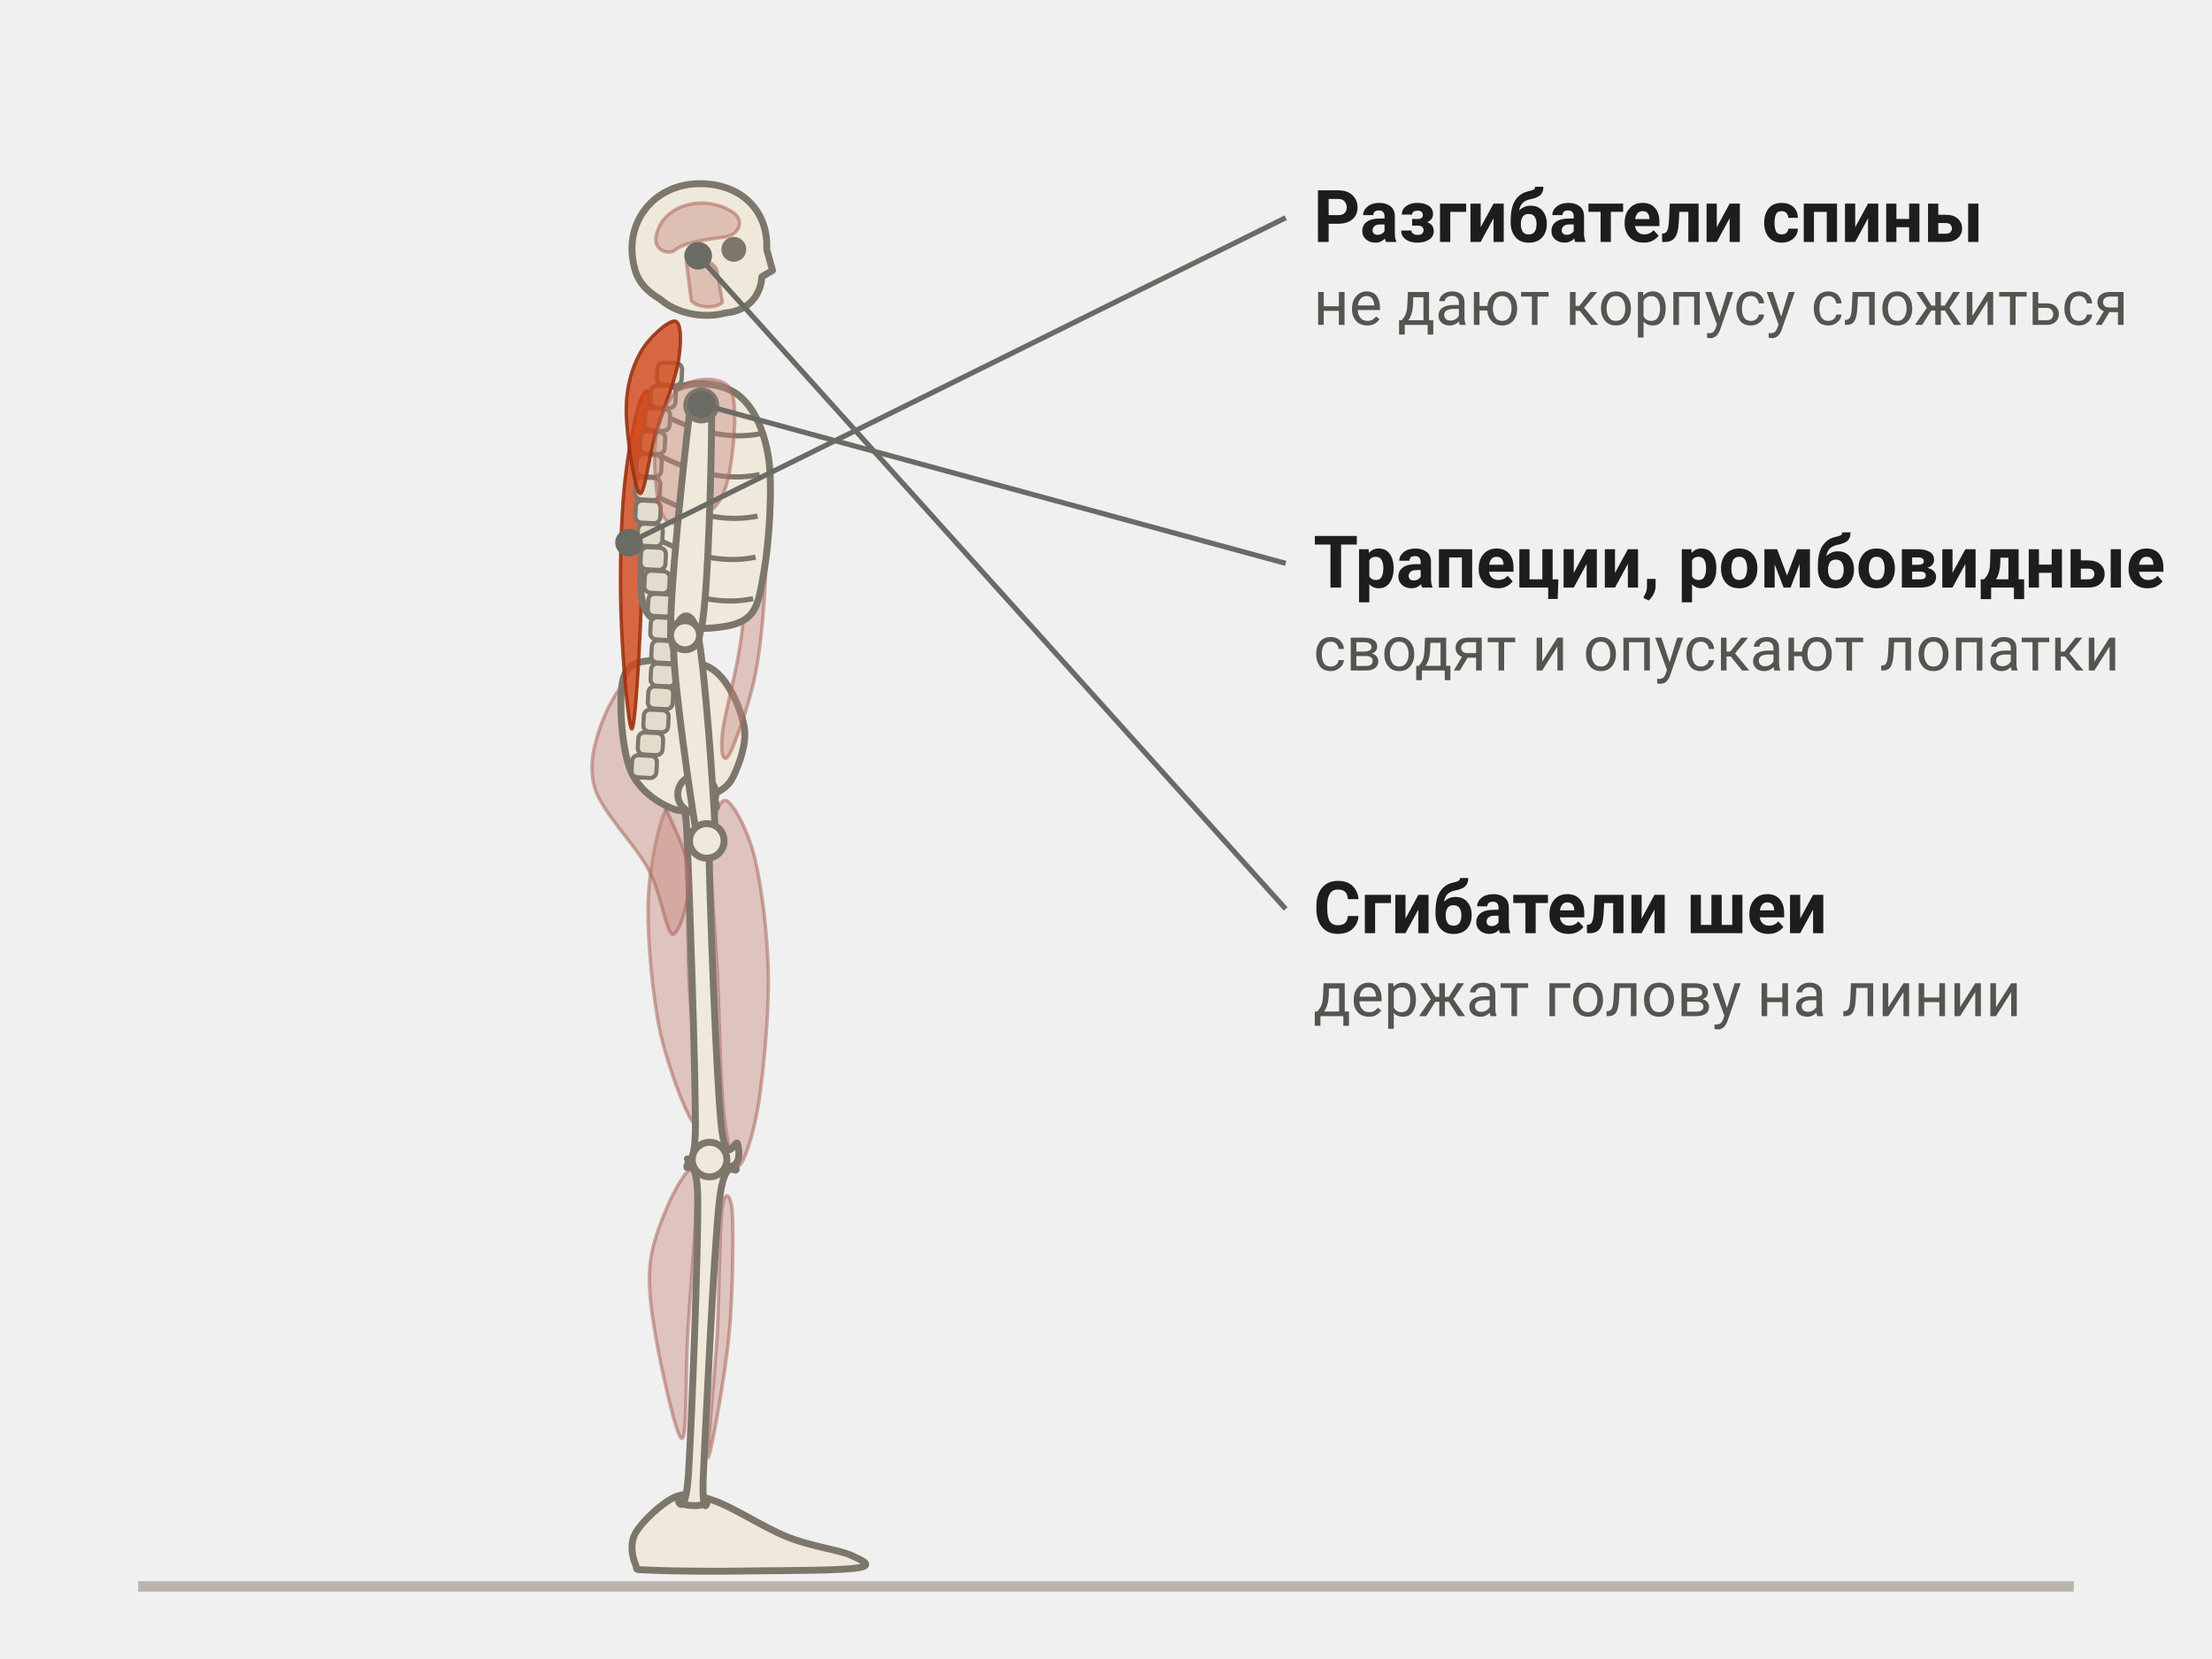
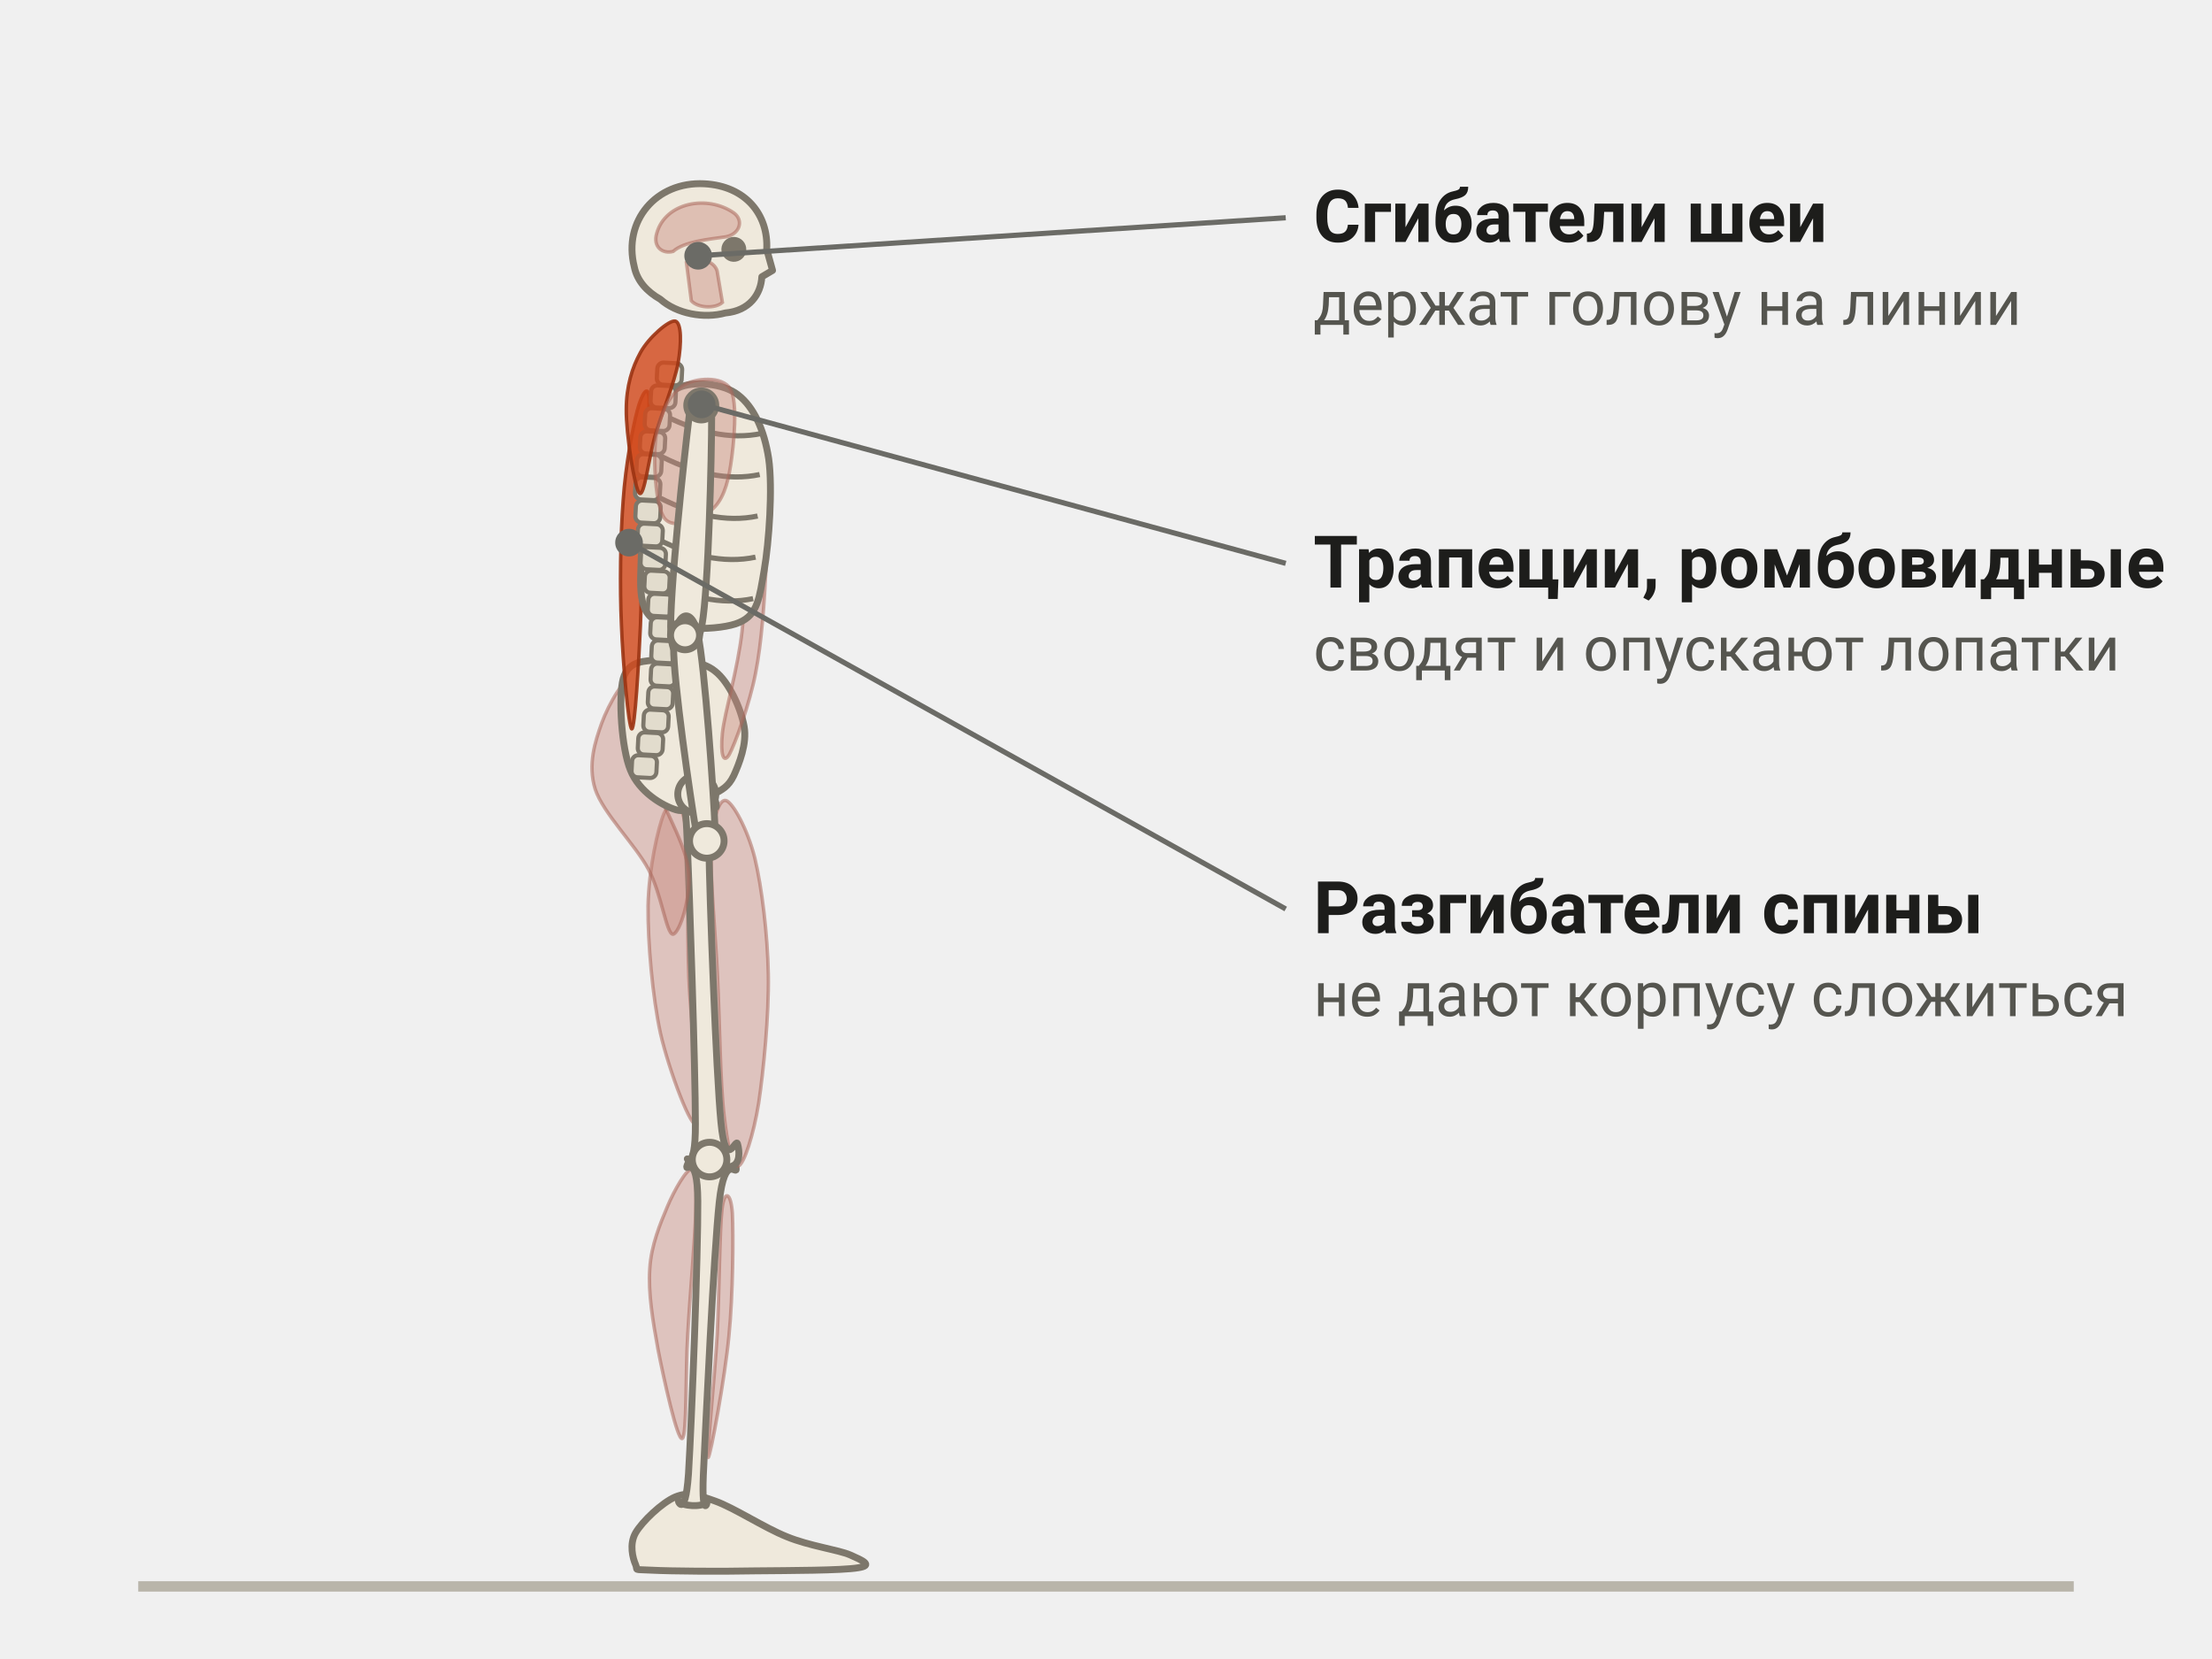
<svg xmlns="http://www.w3.org/2000/svg" viewBox="0 0 640 480" role="img" aria-label="Спину ровно держат разгибатели, мышцы лопаток и глубокие сгибатели шеи.">
  <style>
.bone{fill:#efe9dc;stroke:#7d776b;stroke-width:2;stroke-linejoin:round}
.joint{fill:#efe9dc;stroke:#7d776b;stroke-width:2}
.vert{fill:#e2dccd;stroke:#7d776b;stroke-width:1.2}
.m{fill:#c7867a;fill-opacity:.42;stroke:#a9665a;stroke-opacity:.55;stroke-width:1}
.on{fill:#d2491d;fill-opacity:.82;stroke:#9c3412;stroke-opacity:.9}
.plate{fill:#3a3a37;fill-opacity:.1;stroke:#3a3a37;stroke-width:3}
.bar{fill:#3a3a37}
.ghost{opacity:.18}
.ground{stroke:#b9b5aa;stroke-width:3}
.guide{stroke:#3d7fb8;stroke-width:2.5;stroke-dasharray:8 7;fill:none}
.arrow{stroke:#d2491d;stroke-width:5;fill:none;stroke-linecap:round;marker-end:url(#ah)}
.ahead{fill:#d2491d}
.lead{stroke:#6b6b66;stroke-width:1.5;fill:none}
.t{font:600 21px system-ui,-apple-system,"Segoe UI",Roboto,sans-serif;fill:#1d1d1b}
.s{font:400 18px system-ui,-apple-system,"Segoe UI",Roboto,sans-serif;fill:#55554f}
.ok{fill:#2e8b57}.bad{fill:#c0392b}
.balloon{fill:#3d7fb8;fill-opacity:.25;stroke:#3d7fb8;stroke-width:2}
@media (prefers-color-scheme:dark){
.bone,.joint{fill:#d9d3c4;stroke:#3b3934}.vert{fill:#c9c2b2;stroke:#3b3934}
.plate{fill:#ecebe6;fill-opacity:.12;stroke:#bdbbb3}.bar{fill:#bdbbb3}
.t{fill:#ecebe6}.s{fill:#a9a8a1}.lead{stroke:#9a9993}.ground{stroke:#55534d}
.arrow{stroke:#f0703f}.ahead{fill:#f0703f}.on{fill:#f0703f}
}
</style>
  <defs>
    <marker id="ah" viewBox="0 0 10 10" refX="6" refY="5" markerWidth="4" markerHeight="4" orient="auto">
      <path class="ahead" d="M0 0L10 5L0 10z" />
    </marker>
  </defs>
  <style>
.small{font-size:15px}
.barfill{fill:#d2491d}.track{stroke:#d9d5ca;stroke-width:3}
.card{fill:#f3f1ea;stroke:#e2ded2}.dot{fill:#d2491d}
.okc{fill:#2e8b57}.badc{fill:#c0392b}.mark{stroke:#fff;stroke-width:3.5;fill:none;stroke-linecap:round}
.num{fill:#d2491d}.numt{font:700 18px system-ui,-apple-system,"Segoe UI",Roboto,sans-serif;fill:#fff}
@media (prefers-color-scheme:dark){.barfill,.dot,.num{fill:#f0703f}.track{stroke:#3a3934}.card{fill:#26262a;stroke:#34343a}}
</style>
  <line class="ground" x1="40" y1="459" x2="600" y2="459" />
  <g>
    <path class="bone" d="M183.9 452.7C183.1 450.9 182.0 446.8 183.9 443.5C185.8 440.2 191.6 434.7 195.4 433.1C199.2 431.6 201.5 432.4 206.9 434.3C212.3 436.2 221.1 442.0 227.6 444.6C234.1 447.3 242.6 448.4 246.0 449.9C249.4 451.4 252.9 452.9 248.3 453.6C243.7 454.4 228.4 454.4 218.4 454.5C208.4 454.7 194.2 454.6 188.5 454.3C182.8 454.0 184.7 454.5 183.9 452.7Z" />
    <path class="m" d="M197.4 416.2C196.0 417.0 192.0 398.7 190.4 390.5C188.9 382.3 187.5 374.0 188.0 367.1C188.4 360.2 191.1 353.9 193.1 349.1C195.1 344.3 198.7 338.1 200.1 338.3C201.5 338.5 201.5 342.6 201.3 350.5C201.1 358.5 199.6 374.9 199.0 385.9C198.3 396.8 198.8 415.4 197.4 416.2Z" />
    <path class="m" d="M204.9 421.7C205.5 421.7 209.8 398.3 210.9 386.5C212.1 374.7 212.2 357.2 211.9 351.1C211.5 345.0 209.6 344.0 208.9 349.9C208.2 355.8 208.1 374.4 207.5 386.3C206.8 398.3 204.4 421.6 204.9 421.7Z" />
    <path class="bone" d="M204.2 434.8C205.4 433.5 202.9 441.1 203.5 426.7C204.2 412.2 206.5 362.6 208.1 347.8C209.7 333.1 213.3 340.5 213.0 338.0C212.7 335.4 209.0 332.7 206.6 332.6C204.2 332.4 199.5 334.7 198.8 337.2C198.0 339.7 201.8 332.7 201.9 347.5C202.0 362.4 200.1 411.9 199.2 426.4C198.2 440.9 195.6 433.0 196.4 434.4C197.3 435.8 203.1 436.1 204.2 434.8Z" />
    <path class="m" d="M201.7 325.1C200.3 327.8 193.5 309.5 191.1 299.0C188.8 288.5 187.4 272.6 187.5 262.1C187.7 251.5 190.4 239.4 192.1 235.4C193.9 231.5 197.0 230.5 198.2 238.4C199.4 246.3 198.7 268.4 199.3 282.8C199.9 297.3 203.1 322.4 201.7 325.1Z" />
    <path class="m" d="M213.6 337.4C215.3 336.8 218.0 328.4 219.5 319.2C220.9 309.9 222.5 293.8 222.3 282.0C222.1 270.2 220.4 256.7 218.4 248.3C216.3 239.9 212.0 232.1 210.0 231.6C207.9 231.2 206.2 237.1 205.8 245.5C205.4 254.0 207.0 269.7 207.6 282.5C208.2 295.4 208.4 313.6 209.5 322.7C210.5 331.8 212.0 338.0 213.6 337.4Z" />
    <path class="bone" d="M211.8 337.4C214.2 336.6 214.0 333.1 213.4 331.0C212.9 328.9 210.0 339.3 208.6 324.8C207.2 310.4 205.3 259.8 205.1 244.5C204.9 229.2 207.6 235.6 207.2 232.8C206.9 230.0 204.5 227.9 202.9 227.6C201.3 227.3 198.2 228.5 197.5 231.0C196.8 233.5 198.2 226.9 198.8 242.6C199.5 258.3 201.2 309.6 201.2 325.1C201.3 340.6 197.6 333.7 199.3 335.7C201.1 337.8 209.5 338.2 211.8 337.4Z" />
    <circle class="joint" cx="205.3" cy="335.5" r="5" />
    <path class="m" d="M183.5 196.5C181.3 194.4 176.0 203.9 174.1 209.2C172.2 214.5 170.0 221.2 172.2 228.3C174.5 235.3 183.9 244.5 187.6 251.5C191.4 258.5 192.8 270.3 194.7 270.3C196.6 270.2 200.3 259.1 199.1 251.1C198.0 243.0 190.3 231.0 187.7 221.9C185.1 212.8 185.8 198.6 183.5 196.5Z" />
    <path class="bone" d="M195.6 234.3C191.6 233.1 184.9 229.1 182.4 222.8C179.8 216.5 178.9 201.7 180.3 196.4C181.8 191.0 186.5 191.3 191.0 190.9C195.4 190.6 202.9 190.9 206.9 194.2C211.0 197.4 214.4 205.1 215.3 210.2C216.2 215.2 213.8 221.1 212.3 224.4C210.7 227.7 209.0 228.4 206.2 230.0C203.4 231.7 199.6 235.5 195.6 234.3Z" />
    <circle class="joint" cx="201.6" cy="229.8" r="5.5" />
    <path class="m" d="M211.0 218.3C212.6 215.4 216.9 203.7 218.6 194.8C220.4 185.9 221.2 173.3 221.6 165.0C221.9 156.6 221.7 147.6 220.8 144.6C219.9 141.5 217.1 140.4 216.1 146.7C215.1 153.1 215.9 171.7 214.7 182.6C213.5 193.5 209.6 206.3 209.0 212.2C208.4 218.2 209.3 221.2 211.0 218.3Z" />
    <path class="m on" d="M182.8 210.9C181.9 210.8 180.2 191.8 179.8 180.8C179.3 169.8 179.5 155.2 180.3 144.8C181.0 134.5 183.1 123.6 184.4 118.7C185.7 113.8 187.6 110.9 187.8 115.3C188.0 119.7 186.2 134.2 185.8 145.1C185.4 156.1 185.8 170.1 185.3 181.0C184.8 192.0 183.7 210.9 182.8 210.9Z" />
    <path class="bone rib" d="M188.6 178.8C183.9 175.0 185.7 165.9 185.6 157.1C185.5 148.3 186.4 133.6 188.2 126.1C189.9 118.6 192.0 114.1 196.3 112.2C200.5 110.2 209.3 110.8 213.6 114.3C218.0 117.7 221.1 124.2 222.4 132.7C223.6 141.1 222.5 157.0 221.1 165.0C219.7 172.9 219.3 177.8 213.9 180.1C208.5 182.5 193.3 182.7 188.6 178.8Z" />
    <path class="lead" style="stroke:#7d776b" d="M187.4 166.8Q204.4 176.1 217.9 173.2" />
    <path class="lead" style="stroke:#7d776b" d="M188.0 154.8Q205.0 164.1 218.6 161.2" />
    <path class="lead" style="stroke:#7d776b" d="M188.7 142.9Q205.7 152.2 219.2 149.3" />
    <path class="lead" style="stroke:#7d776b" d="M189.3 131.0Q206.3 140.2 219.8 137.3" />
    <path class="lead" style="stroke:#7d776b" d="M189.9 119.0Q206.9 128.3 220.4 125.4" />
    <rect class="vert" x="182.8" y="218.6" width="7.2" height="6.4" rx="1.8" transform="rotate(3.0 186.4 221.8)" />
    <rect class="vert" x="184.6" y="212.0" width="7.2" height="6.4" rx="1.8" transform="rotate(3.0 188.2 215.2)" />
    <rect class="vert" x="186.2" y="205.4" width="7.2" height="6.4" rx="1.8" transform="rotate(3.0 189.8 208.6)" />
    <rect class="vert" x="187.5" y="198.7" width="7.2" height="6.4" rx="1.8" transform="rotate(3.0 191.1 201.9)" />
    <rect class="vert" x="188.3" y="192.1" width="7.2" height="6.4" rx="1.8" transform="rotate(3.0 191.9 195.3)" />
    <rect class="vert" x="188.5" y="185.4" width="7.2" height="6.4" rx="1.8" transform="rotate(3.0 192.1 188.6)" />
    <rect class="vert" x="188.2" y="178.7" width="7.2" height="6.4" rx="1.8" transform="rotate(3.0 191.8 181.9)" />
    <rect class="vert" x="187.5" y="171.9" width="7.2" height="6.4" rx="1.8" transform="rotate(3.0 191.1 175.1)" />
    <rect class="vert" x="186.5" y="165.2" width="7.2" height="6.4" rx="1.8" transform="rotate(3.0 190.1 168.4)" />
    <rect class="vert" x="185.4" y="158.4" width="7.2" height="6.4" rx="1.8" transform="rotate(3.0 189.0 161.6)" />
    <rect class="vert" x="184.5" y="151.6" width="7.2" height="6.4" rx="1.8" transform="rotate(3.0 188.1 154.8)" />
    <rect class="vert" x="183.9" y="144.9" width="7.2" height="6.4" rx="1.8" transform="rotate(3.0 187.5 148.1)" />
    <rect class="vert" x="183.8" y="138.2" width="7.2" height="6.4" rx="1.8" transform="rotate(3.0 187.4 141.4)" />
    <rect class="vert" x="184.2" y="131.5" width="7.2" height="6.4" rx="1.8" transform="rotate(3.0 187.8 134.7)" />
    <rect class="vert" x="185.2" y="124.9" width="7.2" height="6.4" rx="1.8" transform="rotate(3.0 188.8 128.1)" />
    <rect class="vert" x="186.6" y="118.2" width="7.2" height="6.4" rx="1.8" transform="rotate(3.0 190.2 121.4)" />
    <rect class="vert" x="188.3" y="111.6" width="7.2" height="6.4" rx="1.8" transform="rotate(3.0 191.9 114.8)" />
    <rect class="vert" x="190.1" y="105.0" width="7.2" height="6.4" rx="1.8" transform="rotate(3.0 193.7 108.2)" />
    <path class="m on" d="M185.0 142.7C183.6 141.4 181.1 125.3 181.2 118.5C181.2 111.8 182.9 106.3 185.3 102.0C187.6 97.7 193.6 92.5 195.4 92.9C197.2 93.4 197.2 99.4 196.2 105.0C195.2 110.5 191.4 119.9 189.5 126.2C187.7 132.5 186.4 144.0 185.0 142.7Z" />
    <g class="head" transform="matrix(0.999 0.052 -0.052 0.999 201.7 74.1)">
      <path class="bone" d="M-18 4C-22 -9 -13 -21 1 -21C13 -21 20 -13 20 -3L22 3L19 5C19 10 16 15 9 16C3 18 -5 17 -10 13C-14 11 -17 8 -18 4Z" />
      <path class="m" d="M-12 -6C-10 -15 2 -18 10 -13C13 -11 12 -7 8 -6C3 -5 -4 -4 -7 -1C-10 0 -13 -2 -12 -6Z" />
      <path class="m" d="M-3 2C0 0 5 1 6 4L8 13C6 15 1 15 -1 13Z" />
      <circle cx="10.5" cy="-2.5" r="3.6" fill="#7d776b" />
    </g>
    <path class="m" d="M192.3 150.0C189.6 146.5 188.9 132.8 189.8 126.4C190.7 120.0 193.9 113.9 197.5 111.6C201.1 109.3 209.0 108.7 211.3 112.5C213.6 116.4 212.3 128.8 211.4 134.6C210.5 140.4 209.0 145.0 205.8 147.6C202.7 150.2 195.0 153.5 192.3 150.0Z" />
    <path class="bone" d="M194.1 183.5C194.7 193.6 201.1 191.3 203.1 180.8C205.0 170.4 205.9 131.7 205.9 120.8C205.9 110.0 204.1 116.0 203.0 116.0C201.9 115.9 200.9 109.1 199.4 120.4C198.0 131.7 193.5 173.5 194.1 183.5Z" />
    <path class="bone" d="M201.9 183.4C199.9 174.6 195.0 177.7 194.9 187.2C194.8 196.7 199.8 231.3 201.4 240.6C203.0 250.0 203.6 243.4 204.5 243.3C205.4 243.2 207.4 250.0 206.9 240.0C206.5 230.1 203.9 192.3 201.9 183.4Z" />
    <circle class="joint" cx="202.9" cy="117.3" r="4.2" />
    <circle class="joint" cx="198.2" cy="183.8" r="4.2" />
    <circle class="joint" cx="204.5" cy="243.3" r="5" />
  </g>
-   <path class="lead" d="M372 63L182 157" />
-   <circle cx="182" cy="157" r="4" fill="#6b6b66" />
-   <text class="t" x="380" y="70" text-anchor="start">Разгибатели спины</text>
-   <text class="s" x="380" y="94" text-anchor="start">не дают корпусу сложиться</text>
+   <path class="lead" d="M372 63L202 74" />
+   <circle cx="202" cy="74" r="4" fill="#6b6b66" />
+   <text class="t" x="380" y="70" text-anchor="start">Сгибатели шеи</text>
+   <text class="s" x="380" y="94" text-anchor="start">держат голову на линии</text>
  <path class="lead" d="M372 163L203 117" />
  <circle cx="203" cy="117" r="4" fill="#6b6b66" />
  <text class="t" x="380" y="170" text-anchor="start">Трапеции, ромбовидные</text>
  <text class="s" x="380" y="194" text-anchor="start">сводят и опускают лопатки</text>
-   <path class="lead" d="M372 263L202 74" />
-   <circle cx="202" cy="74" r="4" fill="#6b6b66" />
-   <text class="t" x="380" y="270" text-anchor="start">Сгибатели шеи</text>
-   <text class="s" x="380" y="294" text-anchor="start">держат голову на линии</text>
+   <path class="lead" d="M372 263L182 157" />
+   <circle cx="182" cy="157" r="4" fill="#6b6b66" />
+   <text class="t" x="380" y="270" text-anchor="start">Разгибатели спины</text>
+   <text class="s" x="380" y="294" text-anchor="start">не дают корпусу сложиться</text>
</svg>
